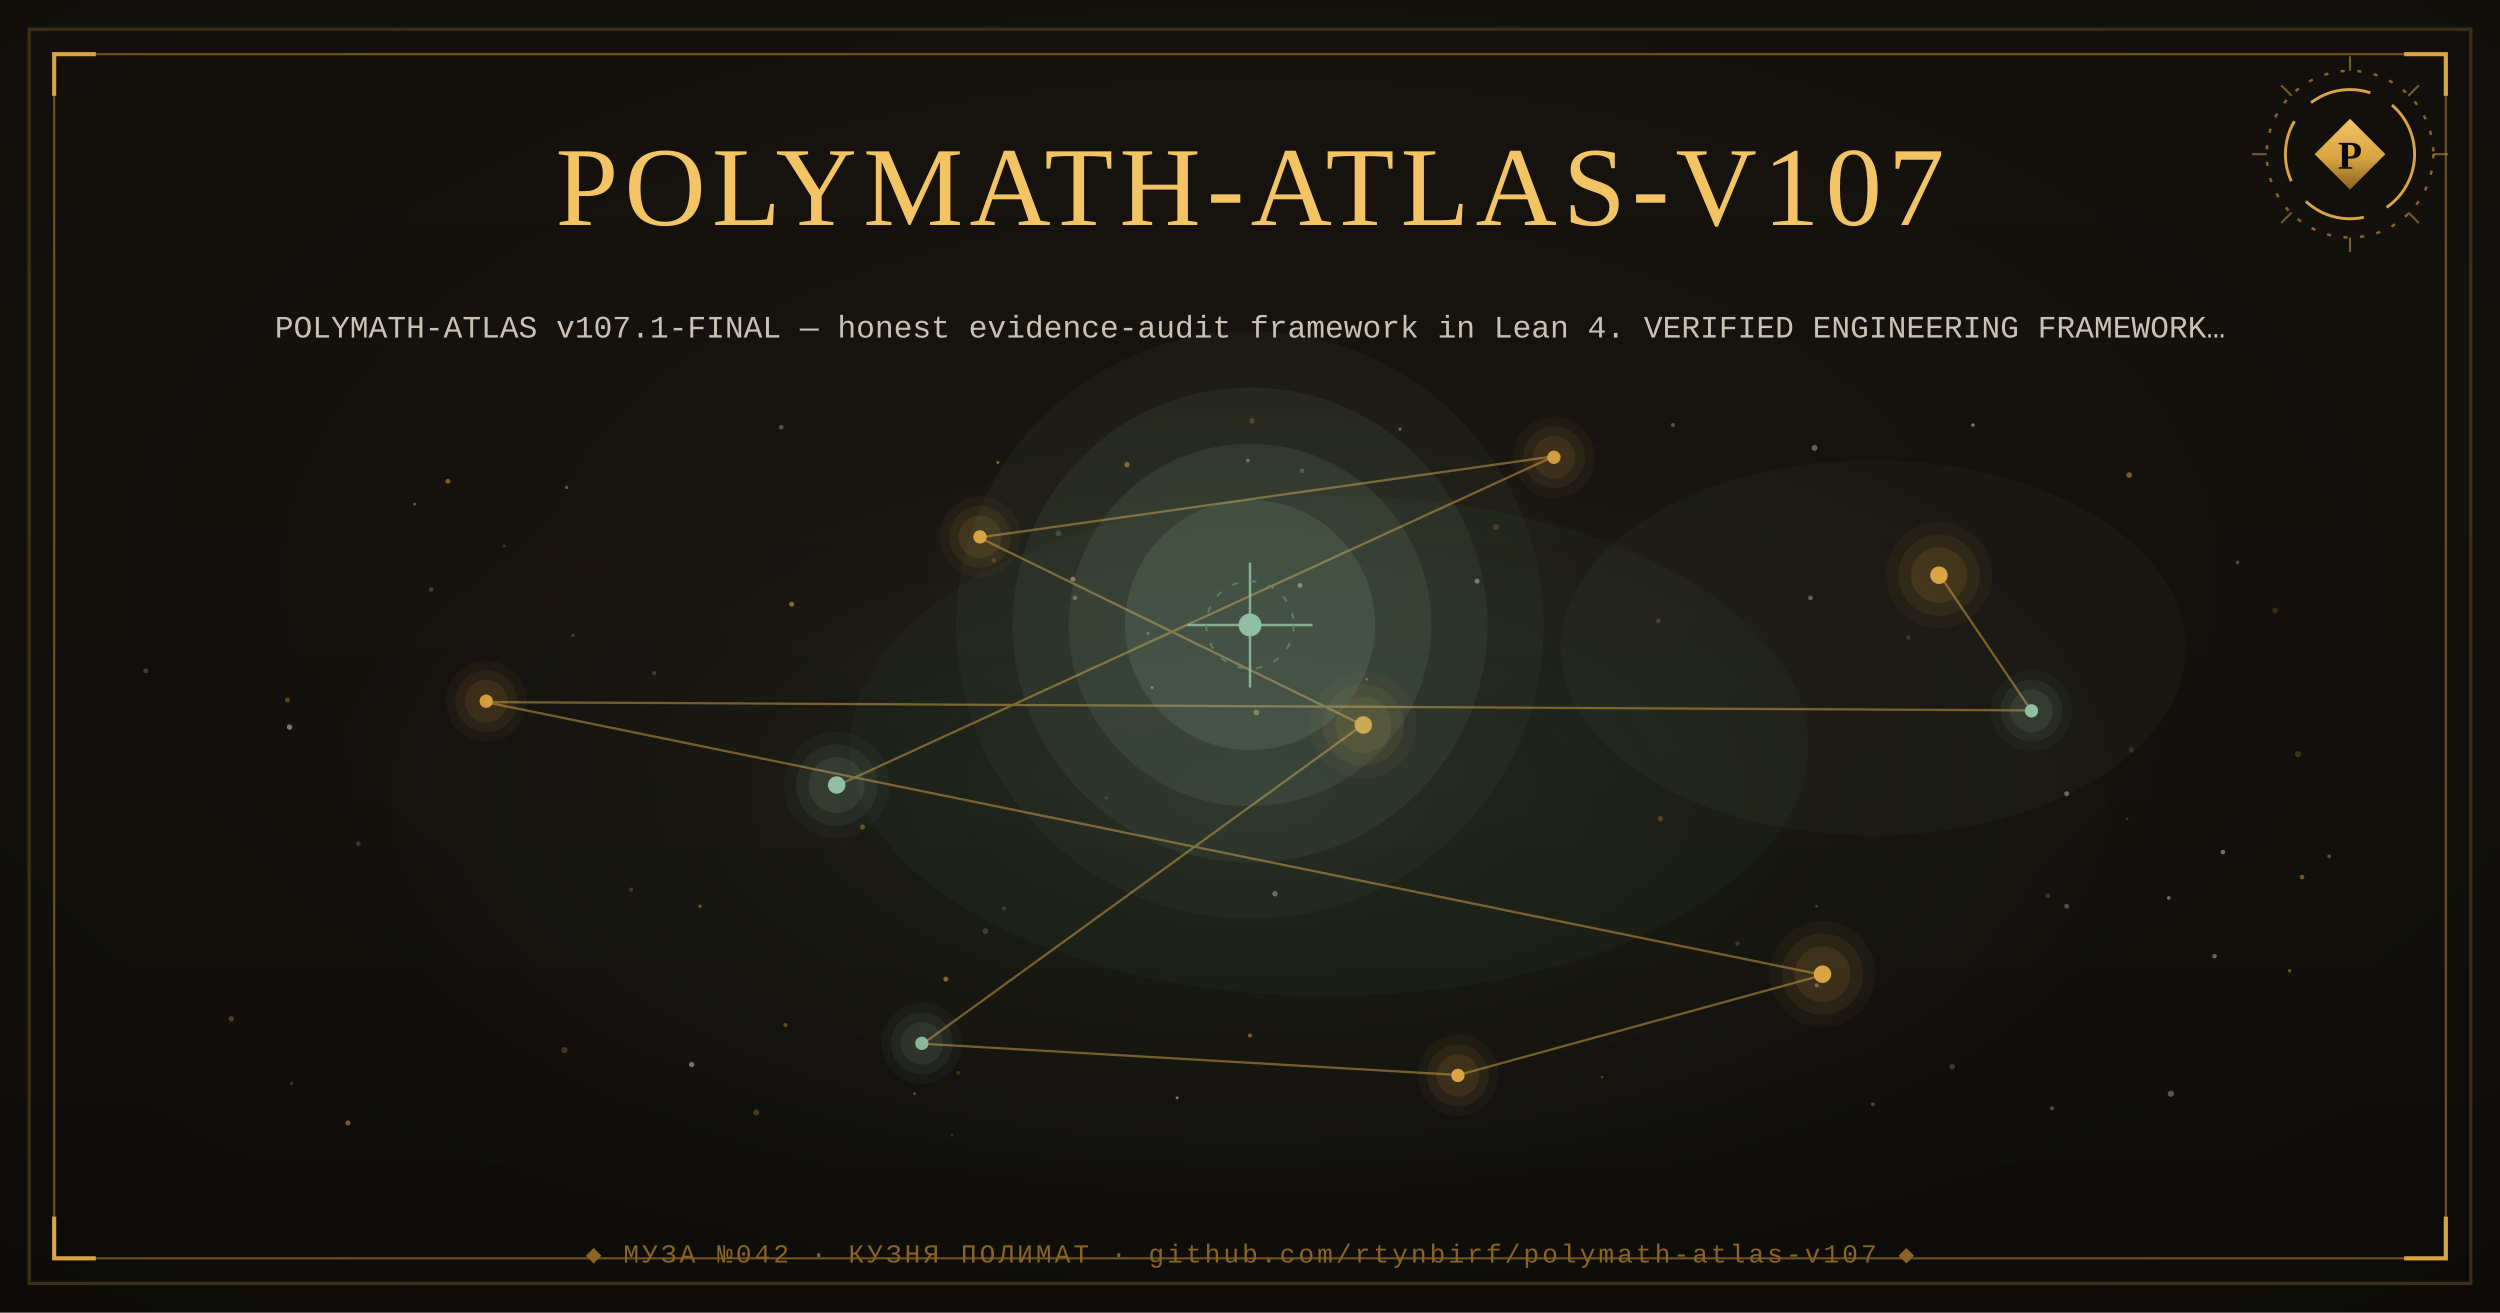
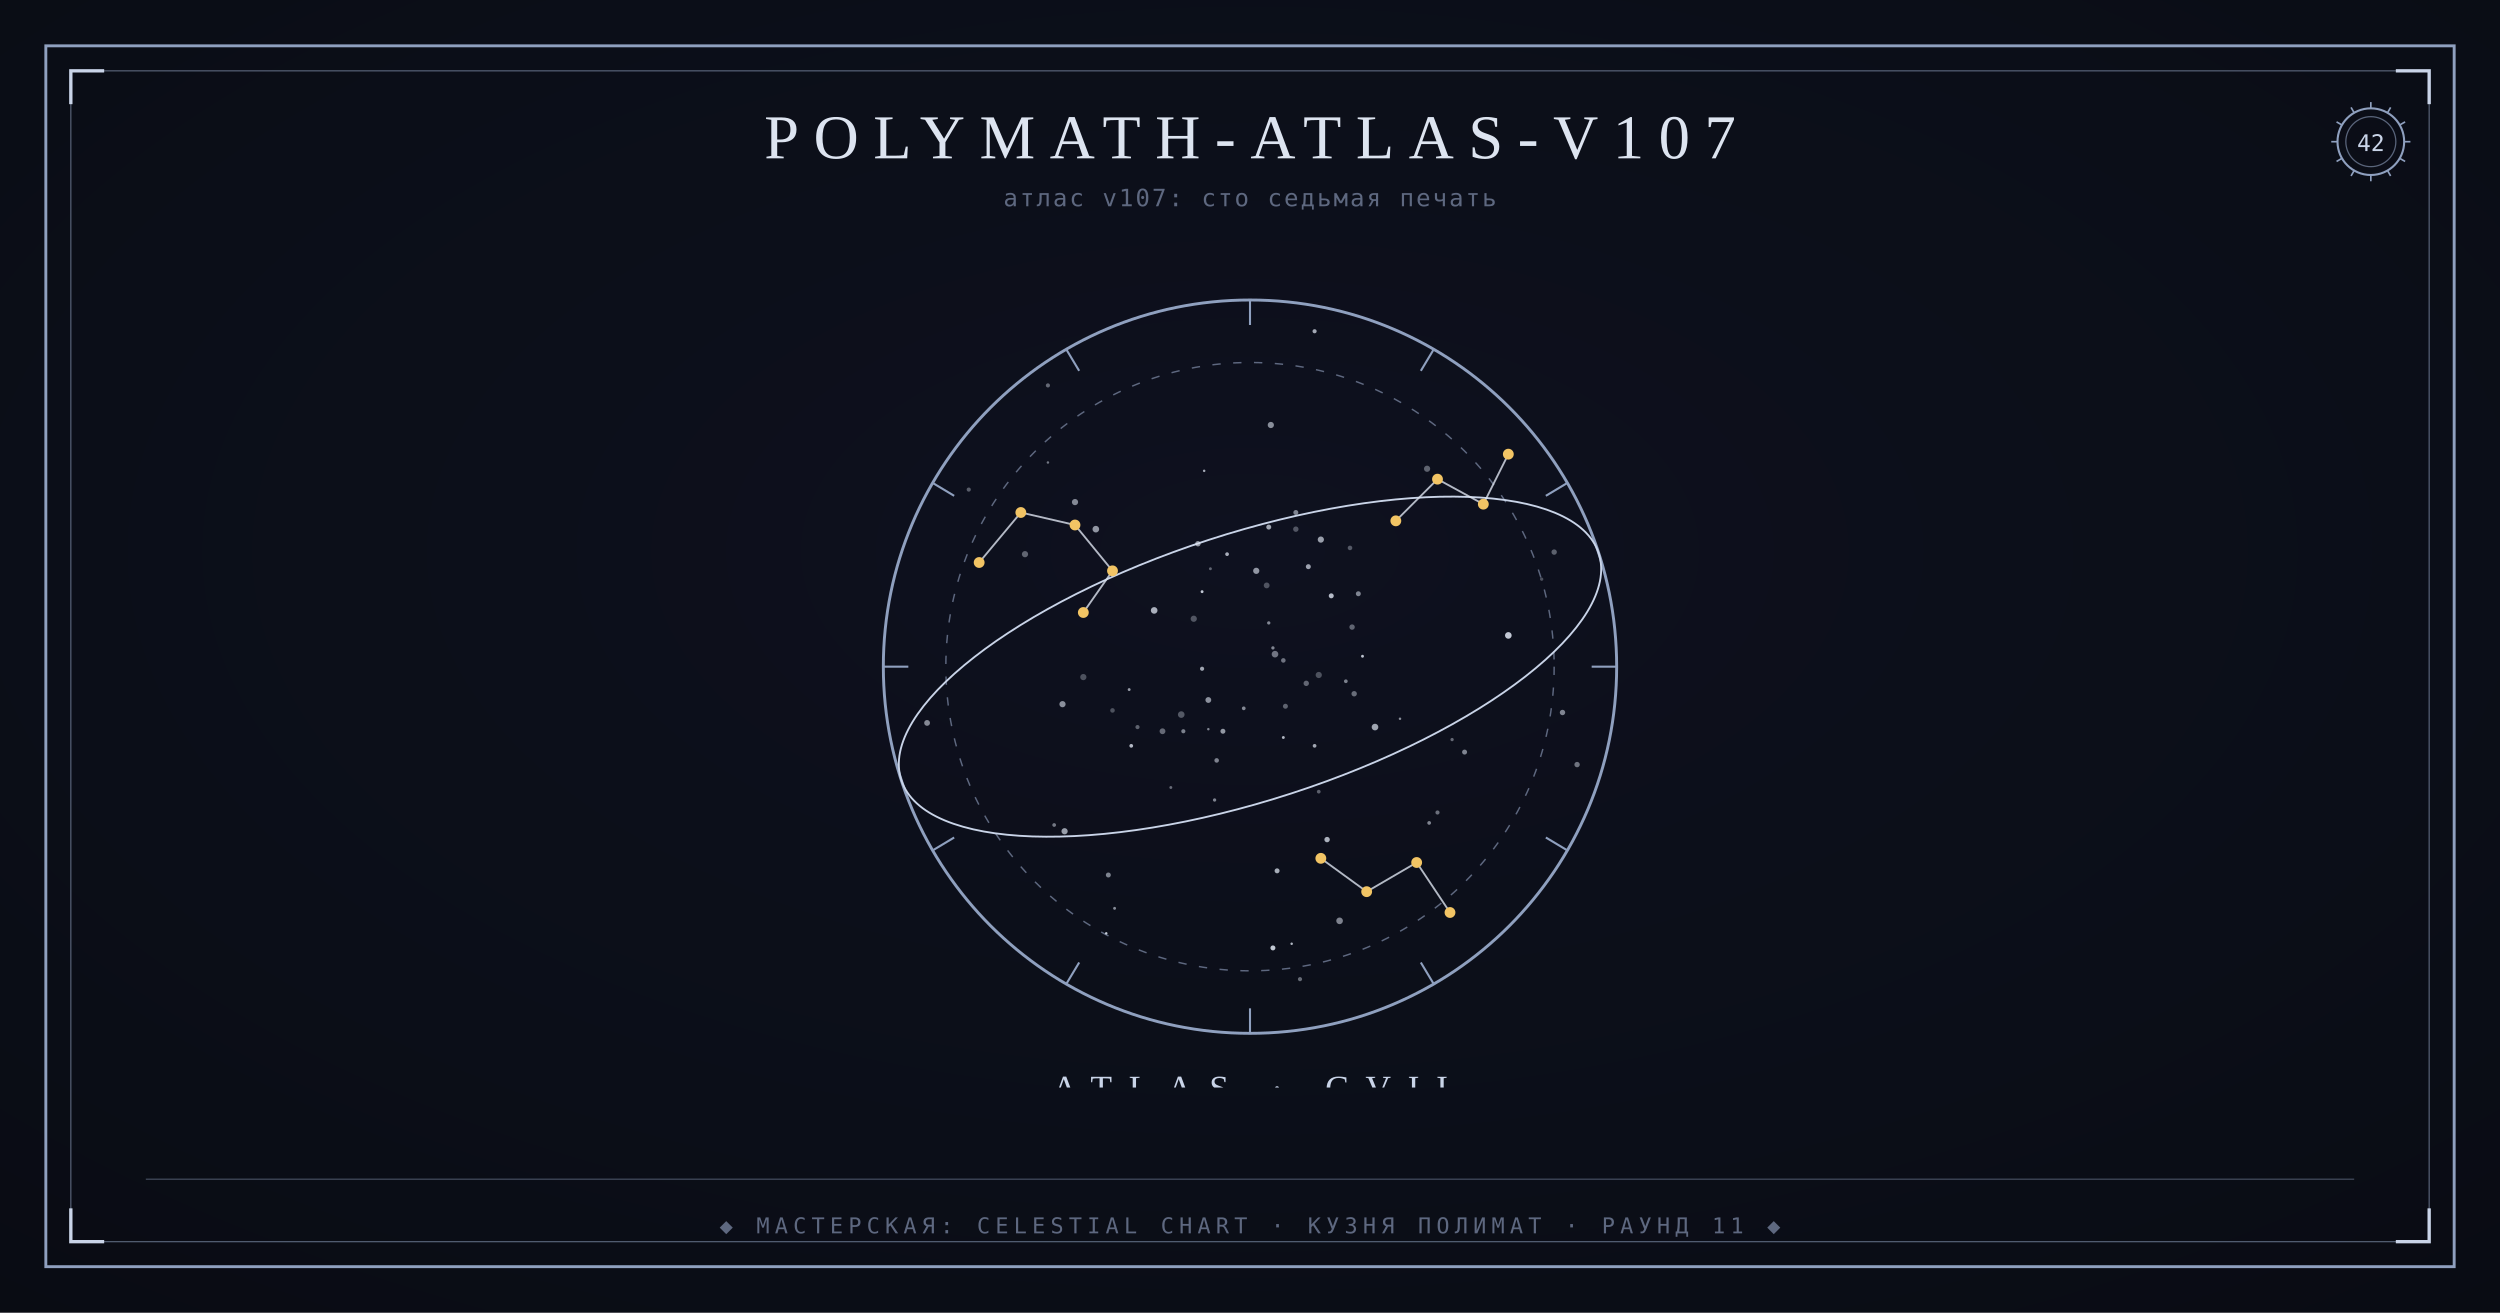
<svg xmlns="http://www.w3.org/2000/svg" viewBox="0 0 1200 630" width="1200" height="630">
-   <defs>
-     <linearGradient id="bg" x1="0" y1="0" x2="0" y2="1">
-       <stop offset="0" stop-color="#17120C" />
-       <stop offset="0.55" stop-color="#12100C" />
-       <stop offset="1" stop-color="#0B0A08" />
-     </linearGradient>
-     <linearGradient id="gGold" x1="0" y1="0" x2="0" y2="1">
-       <stop offset="0" stop-color="#F2C464" />
-       <stop offset="0.55" stop-color="#D9A441" />
-       <stop offset="1" stop-color="#8A6420" />
-     </linearGradient>
-     <linearGradient id="gGoldX" x1="0" y1="0" x2="1" y2="0">
-       <stop offset="0" stop-color="#8A6420" stop-opacity="0" />
-       <stop offset="0.5" stop-color="#F2C464" />
-       <stop offset="1" stop-color="#8A6420" stop-opacity="0" />
-     </linearGradient>
-     <radialGradient id="gVig" cx="0.5" cy="0.44" r="0.85">
-       <stop offset="0" stop-color="#1C1610" />
-       <stop offset="0.6" stop-color="#12100C" />
-       <stop offset="1" stop-color="#0B0A08" />
-     </radialGradient>
-     <radialGradient id="gMood" cx="0.5" cy="0.5" r="0.5">
-       <stop offset="0" stop-color="#5E8B6A" stop-opacity="0.13" />
-       <stop offset="1" stop-color="#5E8B6A" stop-opacity="0" />
-     </radialGradient>
-   </defs>
-   <rect width="1200" height="630" fill="url(#bg)" />
-   <rect width="1200" height="630" fill="url(#gVig)" opacity="0.6" />
-   <rect x="150" y="170" width="900" height="420" fill="url(#gMood)" />
-   <rect x="14" y="14" width="1172" height="602" fill="none" stroke="#3A2E14" stroke-width="1.6" />
-   <rect x="26" y="26" width="1148" height="578" fill="none" stroke="#8A6420" stroke-width="1" opacity="0.8" />
-   <path d="M 26 46 V 26 H 46" stroke="#D9A441" stroke-width="2" fill="none" />
-   <path d="M 1154 26 H 1174 V 46" stroke="#D9A441" stroke-width="2" fill="none" />
-   <path d="M 1174 584 V 604 H 1154" stroke="#D9A441" stroke-width="2" fill="none" />
-   <path d="M 46 604 H 26 V 584" stroke="#D9A441" stroke-width="2" fill="none" />
-   <text x="600" y="108" text-anchor="middle" font-family="Georgia, 'Times New Roman', serif" font-size="54" fill="#F2C464" letter-spacing="3">POLYMATH-ATLAS-V107</text>
-   <line x1="240" y1="132" x2="960" y2="132" stroke="url(#gGoldX)" stroke-width="2" />
-   <text x="600" y="162" text-anchor="middle" font-family="'Courier New', monospace" font-size="15" fill="#C9C2B4">POLYMATH-ATLAS v107.1-FINAL — honest evidence-audit framework in Lean 4. VERIFIED ENGINEERING FRAMEWORK…</text>
-   <ellipse cx="638" cy="358" rx="230" ry="120" fill="#5E8B6A" opacity="0.05" />
-   <ellipse cx="899" cy="311" rx="150" ry="90" fill="#8FBF9F" opacity="0.04" />
-   <circle cx="601" cy="202" r="1.3" fill="#D9A441" opacity="0.26" />
-   <circle cx="992" cy="435" r="1.2" fill="#C9C2B4" opacity="0.35" />
-   <circle cx="479" cy="222" r="0.7" fill="#D9A441" opacity="0.59" />
-   <circle cx="531" cy="383" r="0.8" fill="#C9C2B4" opacity="0.15" />
-   <circle cx="565" cy="527" r="0.7" fill="#C9C2B4" opacity="0.60" />
-   <circle cx="111" cy="489" r="1.3" fill="#D9A441" opacity="0.33" />
-   <circle cx="363" cy="534" r="1.4" fill="#D9A441" opacity="0.30" />
-   <circle cx="477" cy="269" r="1.1" fill="#D9A441" opacity="0.24" />
-   <circle cx="242" cy="262" r="0.8" fill="#C9C2B4" opacity="0.20" />
-   <circle cx="1063" cy="459" r="1.1" fill="#C9C2B4" opacity="0.47" />
-   <circle cx="796" cy="298" r="1.1" fill="#D9A441" opacity="0.26" />
-   <circle cx="1022" cy="228" r="1.4" fill="#D9A441" opacity="0.49" />
-   <circle cx="332" cy="511" r="1.3" fill="#C9C2B4" opacity="0.53" />
-   <circle cx="473" cy="447" r="1.4" fill="#C9C2B4" opacity="0.22" />
-   <circle cx="709" cy="279" r="1.2" fill="#C9C2B4" opacity="0.53" />
-   <circle cx="336" cy="435" r="0.8" fill="#D9A441" opacity="0.49" />
-   <circle cx="272" cy="234" r="0.8" fill="#D9A441" opacity="0.46" />
-   <circle cx="937" cy="512" r="1.4" fill="#C9C2B4" opacity="0.22" />
-   <circle cx="460" cy="515" r="0.9" fill="#D9A441" opacity="0.25" />
-   <circle cx="482" cy="436" r="1.0" fill="#C9C2B4" opacity="0.19" />
-   <circle cx="916" cy="306" r="1.0" fill="#C9C2B4" opacity="0.18" />
-   <circle cx="612" cy="429" r="1.3" fill="#C9C2B4" opacity="0.46" />
-   <circle cx="140" cy="520" r="0.8" fill="#C9C2B4" opacity="0.21" />
-   <circle cx="600" cy="497" r="1.0" fill="#D9A441" opacity="0.47" />
-   <circle cx="271" cy="504" r="1.5" fill="#D9A441" opacity="0.24" />
-   <circle cx="672" cy="206" r="0.7" fill="#C9C2B4" opacity="0.51" />
-   <circle cx="380" cy="290" r="1.2" fill="#D9A441" opacity="0.58" />
-   <circle cx="457" cy="545" r="0.6" fill="#D9A441" opacity="0.21" />
-   <circle cx="992" cy="381" r="1.2" fill="#C9C2B4" opacity="0.46" />
-   <circle cx="553" cy="330" r="0.7" fill="#C9C2B4" opacity="0.53" />
-   <circle cx="718" cy="253" r="1.5" fill="#D9A441" opacity="0.22" />
-   <circle cx="454" cy="470" r="1.2" fill="#D9A441" opacity="0.56" />
-   <circle cx="508" cy="256" r="1.4" fill="#C9C2B4" opacity="0.21" />
-   <circle cx="199" cy="242" r="0.7" fill="#D9A441" opacity="0.51" />
-   <circle cx="769" cy="517" r="0.7" fill="#D9A441" opacity="0.31" />
-   <circle cx="167" cy="539" r="1.2" fill="#D9A441" opacity="0.54" />
-   <circle cx="1118" cy="411" r="0.9" fill="#C9C2B4" opacity="0.37" />
-   <circle cx="1099" cy="466" r="0.8" fill="#D9A441" opacity="0.49" />
-   <circle cx="172" cy="405" r="1.1" fill="#C9C2B4" opacity="0.23" />
-   <circle cx="70" cy="322" r="1.2" fill="#C9C2B4" opacity="0.24" />
-   <circle cx="1074" cy="270" r="0.9" fill="#C9C2B4" opacity="0.31" />
-   <circle cx="869" cy="287" r="1.1" fill="#C9C2B4" opacity="0.43" />
-   <circle cx="215" cy="231" r="1.2" fill="#D9A441" opacity="0.51" />
-   <circle cx="834" cy="453" r="1.1" fill="#C9C2B4" opacity="0.19" />
-   <circle cx="377" cy="492" r="1.0" fill="#D9A441" opacity="0.37" />
-   <circle cx="899" cy="530" r="0.9" fill="#C9C2B4" opacity="0.33" />
-   <circle cx="983" cy="430" r="1.2" fill="#D9A441" opacity="0.23" />
-   <circle cx="1092" cy="293" r="1.3" fill="#D9A441" opacity="0.18" />
-   <circle cx="872" cy="473" r="1.0" fill="#C9C2B4" opacity="0.40" />
-   <circle cx="1105" cy="421" r="1.1" fill="#D9A441" opacity="0.49" />
-   <circle cx="797" cy="393" r="1.3" fill="#D9A441" opacity="0.30" />
-   <circle cx="275" cy="305" r="0.8" fill="#D9A441" opacity="0.30" />
-   <circle cx="1041" cy="431" r="0.9" fill="#C9C2B4" opacity="0.52" />
-   <circle cx="551" cy="304" r="0.8" fill="#C9C2B4" opacity="0.34" />
-   <circle cx="375" cy="205" r="1.1" fill="#C9C2B4" opacity="0.36" />
-   <circle cx="541" cy="223" r="1.3" fill="#D9A441" opacity="0.51" />
-   <circle cx="656" cy="326" r="0.7" fill="#C9C2B4" opacity="0.34" />
-   <circle cx="439" cy="525" r="0.7" fill="#C9C2B4" opacity="0.36" />
-   <circle cx="138" cy="336" r="1.2" fill="#D9A441" opacity="0.35" />
-   <circle cx="624" cy="281" r="1.2" fill="#C9C2B4" opacity="0.55" />
-   <circle cx="1023" cy="360" r="1.3" fill="#D9A441" opacity="0.17" />
-   <circle cx="625" cy="226" r="1.1" fill="#C9C2B4" opacity="0.26" />
-   <circle cx="207" cy="283" r="1.1" fill="#C9C2B4" opacity="0.25" />
-   <circle cx="872" cy="435" r="0.7" fill="#D9A441" opacity="0.28" />
-   <circle cx="871" cy="215" r="1.4" fill="#C9C2B4" opacity="0.46" />
-   <circle cx="985" cy="532" r="1.0" fill="#C9C2B4" opacity="0.31" />
-   <circle cx="803" cy="204" r="1.0" fill="#C9C2B4" opacity="0.34" />
-   <circle cx="947" cy="204" r="0.8" fill="#C9C2B4" opacity="0.60" />
-   <circle cx="515" cy="278" r="1.2" fill="#C9C2B4" opacity="0.54" />
-   <circle cx="1067" cy="409" r="1.1" fill="#C9C2B4" opacity="0.55" />
-   <circle cx="1042" cy="525" r="1.5" fill="#C9C2B4" opacity="0.41" />
-   <circle cx="516" cy="287" r="1.1" fill="#D9A441" opacity="0.49" />
-   <circle cx="314" cy="323" r="0.9" fill="#C9C2B4" opacity="0.25" />
-   <circle cx="599" cy="221" r="0.9" fill="#C9C2B4" opacity="0.44" />
-   <circle cx="414" cy="397" r="1.2" fill="#D9A441" opacity="0.41" />
-   <circle cx="303" cy="427" r="1.0" fill="#D9A441" opacity="0.24" />
-   <circle cx="1103" cy="362" r="1.5" fill="#D9A441" opacity="0.22" />
-   <circle cx="139" cy="349" r="1.3" fill="#C9C2B4" opacity="0.57" />
-   <circle cx="1021" cy="393" r="0.6" fill="#C9C2B4" opacity="0.23" />
-   <circle cx="603" cy="342" r="1.4" fill="#D9A441" opacity="0.53" />
-   <path d="M 402 377 L 746 219 L 470 258 L 654 348 L 443 501 L 700 516 L 875 468 L 233 337 L 975 341 L 931 276" fill="none" stroke="#D9A441" stroke-width="1.1" opacity="0.5" />
-   <circle cx="401.6" cy="376.8" r="25.5" fill="#8FBF9F" opacity="0.045" />
-   <circle cx="401.6" cy="376.8" r="19.5" fill="#8FBF9F" opacity="0.075" />
-   <circle cx="401.6" cy="376.8" r="13.4" fill="#8FBF9F" opacity="0.105" />
-   <circle cx="401.6" cy="376.8" r="4.2" fill="#8FBF9F" />
-   <g opacity="0.95">
-     <circle cx="745.9" cy="219.5" r="19.5" fill="#D9A441" opacity="0.045" />
-     <circle cx="745.9" cy="219.5" r="14.8" fill="#D9A441" opacity="0.075" />
-     <circle cx="745.9" cy="219.5" r="10.2" fill="#D9A441" opacity="0.105" />
-     <circle cx="745.9" cy="219.5" r="3.2" fill="#D9A441" />
-     <animate attributeName="opacity" values="1;0.35;1" dur="7s" repeatCount="indefinite" />
+   <rect width="1200" height="630" fill="#080A10" />
+   <radialGradient id="vig42" cx="0.5" cy="0.42" r="0.95">
+     <stop offset="0" stop-color="#0E1220" />
+     <stop offset="1" stop-color="#080A10" />
+   </radialGradient>
+   <rect width="1200" height="630" fill="url(#vig42)" opacity="0.9" />
+   <rect x="22" y="22" width="1156" height="586" fill="none" stroke="#8FA0BF" stroke-width="1.4" />
+   <rect x="34" y="34" width="1132" height="562" fill="none" stroke="#8FA0BF" stroke-width="0.6" opacity="0.55" />
+   <path d="M 34 50 L 34 34 L 50 34" fill="none" stroke="#C9D4E8" stroke-width="1.6" />
+   <path d="M 1166 50 L 1166 34 L 1150 34" fill="none" stroke="#C9D4E8" stroke-width="1.6" />
+   <path d="M 34 580 L 34 596 L 50 596" fill="none" stroke="#C9D4E8" stroke-width="1.6" />
+   <path d="M 1166 580 L 1166 596 L 1150 596" fill="none" stroke="#C9D4E8" stroke-width="1.6" />
+   <text x="600.0" y="76" text-anchor="middle" font-family="Georgia, 'Times New Roman', serif" font-size="30" fill="#DDE4F0" letter-spacing="7">POLYMATH-ATLAS-V107</text>
+   <text x="600.0" y="99" text-anchor="middle" font-family="'Cascadia Mono', ui-monospace, Consolas, monospace" font-size="11.5" fill="#5E6880" letter-spacing="1">атлас v107: сто седьмая печать</text>
+   <g transform="translate(1138,68)">
+     <circle r="16" fill="none" stroke="#8FA0BF" stroke-width="1" />
+     <circle r="12" fill="none" stroke="#8FA0BF" stroke-width="0.6" opacity="0.6" />
+     <text y="4.5" text-anchor="middle" font-family="'Cascadia Mono', ui-monospace, Consolas, monospace" font-size="11" fill="#C9D4E8">42</text>
+     <g stroke="#8FA0BF" stroke-width="0.8">
+       <line x1="0" y1="-19" x2="0" y2="-16" transform="rotate(0)" />
+       <line x1="0" y1="-19" x2="0" y2="-16" transform="rotate(30)" />
+       <line x1="0" y1="-19" x2="0" y2="-16" transform="rotate(60)" />
+       <line x1="0" y1="-19" x2="0" y2="-16" transform="rotate(90)" />
+       <line x1="0" y1="-19" x2="0" y2="-16" transform="rotate(120)" />
+       <line x1="0" y1="-19" x2="0" y2="-16" transform="rotate(150)" />
+       <line x1="0" y1="-19" x2="0" y2="-16" transform="rotate(180)" />
+       <line x1="0" y1="-19" x2="0" y2="-16" transform="rotate(210)" />
+       <line x1="0" y1="-19" x2="0" y2="-16" transform="rotate(240)" />
+       <line x1="0" y1="-19" x2="0" y2="-16" transform="rotate(270)" />
+       <line x1="0" y1="-19" x2="0" y2="-16" transform="rotate(300)" />
+       <line x1="0" y1="-19" x2="0" y2="-16" transform="rotate(330)" />
+     </g>
  </g>
-   <circle cx="470.4" cy="257.7" r="19.5" fill="#D9A441" opacity="0.045" />
-   <circle cx="470.4" cy="257.7" r="14.8" fill="#D9A441" opacity="0.075" />
-   <circle cx="470.4" cy="257.7" r="10.2" fill="#D9A441" opacity="0.105" />
-   <circle cx="470.4" cy="257.7" r="3.2" fill="#D9A441" />
-   <circle cx="654.4" cy="348.0" r="25.5" fill="#D9A441" opacity="0.045" />
-   <circle cx="654.4" cy="348.0" r="19.5" fill="#D9A441" opacity="0.075" />
-   <circle cx="654.4" cy="348.0" r="13.4" fill="#D9A441" opacity="0.105" />
-   <circle cx="654.4" cy="348.0" r="4.2" fill="#D9A441" />
-   <g opacity="0.95">
-     <circle cx="442.5" cy="500.8" r="19.5" fill="#8FBF9F" opacity="0.045" />
-     <circle cx="442.5" cy="500.8" r="14.8" fill="#8FBF9F" opacity="0.075" />
-     <circle cx="442.5" cy="500.8" r="10.2" fill="#8FBF9F" opacity="0.105" />
-     <circle cx="442.5" cy="500.8" r="3.2" fill="#8FBF9F" />
-     <animate attributeName="opacity" values="1;0.35;1" dur="4s" repeatCount="indefinite" />
+   <line x1="70" y1="566" x2="1130" y2="566" stroke="#8FA0BF" stroke-width="0.5" opacity="0.5" />
+   <text x="600.0" y="592" text-anchor="middle" font-family="'Cascadia Mono', ui-monospace, Consolas, monospace" font-size="10.5" fill="#5E6880" letter-spacing="2.5">◆ МАСТЕРСКАЯ: CELESTIAL CHART · КУЗНЯ ПОЛИМАТ · РАУНД 11 ◆</text>
+   <clipPath id="clip42">
+     <rect x="70" y="118" width="1060" height="404" />
+   </clipPath>
+   <g clip-path="url(#clip42)">
+     <circle cx="600.0" cy="320.0" r="176" fill="none" stroke="#8FA0BF" stroke-width="1.4" />
+     <circle cx="600.0" cy="320.0" r="146" fill="none" stroke="#5E6880" stroke-width="0.7" stroke-dasharray="4 6" />
+     <ellipse cx="600.0" cy="320.0" rx="176" ry="64" fill="none" stroke="#C9D4E8" stroke-width="0.9" transform="rotate(-18 600.0 320.0)" />
+     <line x1="764" y1="320" x2="776" y2="320" stroke="#8FA0BF" stroke-width="1" />
+     <line x1="742" y1="402" x2="752" y2="408" stroke="#8FA0BF" stroke-width="1" />
+     <line x1="682" y1="462" x2="688" y2="472" stroke="#8FA0BF" stroke-width="1" />
+     <line x1="600" y1="484" x2="600" y2="496" stroke="#8FA0BF" stroke-width="1" />
+     <line x1="518" y1="462" x2="512" y2="472" stroke="#8FA0BF" stroke-width="1" />
+     <line x1="458" y1="402" x2="448" y2="408" stroke="#8FA0BF" stroke-width="1" />
+     <line x1="436" y1="320" x2="424" y2="320" stroke="#8FA0BF" stroke-width="1" />
+     <line x1="458" y1="238" x2="448" y2="232" stroke="#8FA0BF" stroke-width="1" />
+     <line x1="518" y1="178" x2="512" y2="168" stroke="#8FA0BF" stroke-width="1" />
+     <line x1="600" y1="156" x2="600" y2="144" stroke="#8FA0BF" stroke-width="1" />
+     <line x1="682" y1="178" x2="688" y2="168" stroke="#8FA0BF" stroke-width="1" />
+     <line x1="742" y1="238" x2="752" y2="232" stroke="#8FA0BF" stroke-width="1" />
+     <path d="M 470 270 L 490 246 L 516 252 L 534 274 L 520 294" fill="none" stroke="#DDE4F0" stroke-width="0.9" opacity="0.8" />
+     <circle cx="470" cy="270" r="2.6" fill="#F2C464" />
+     <circle cx="490" cy="246" r="2.6" fill="#F2C464" />
+     <circle cx="516" cy="252" r="2.6" fill="#F2C464" />
+     <circle cx="534" cy="274" r="2.6" fill="#F2C464" />
+     <circle cx="520" cy="294" r="2.6" fill="#F2C464" />
+     <path d="M 670 250 L 690 230 L 712 242 L 724 218" fill="none" stroke="#DDE4F0" stroke-width="0.9" opacity="0.8" />
+     <circle cx="670" cy="250" r="2.6" fill="#F2C464" />
+     <circle cx="690" cy="230" r="2.6" fill="#F2C464" />
+     <circle cx="712" cy="242" r="2.6" fill="#F2C464" />
+     <circle cx="724" cy="218" r="2.6" fill="#F2C464" />
+     <path d="M 634 412 L 656 428 L 680 414 L 696 438" fill="none" stroke="#DDE4F0" stroke-width="0.9" opacity="0.8" />
+     <circle cx="634" cy="412" r="2.6" fill="#F2C464" />
+     <circle cx="656" cy="428" r="2.6" fill="#F2C464" />
+     <circle cx="680" cy="414" r="2.6" fill="#F2C464" />
+     <circle cx="696" cy="438" r="2.6" fill="#F2C464" />
+     <circle cx="611" cy="311" r="0.8" fill="#DDE4F0" opacity="0.56" />
+     <circle cx="610" cy="204" r="1.5" fill="#DDE4F0" opacity="0.59" />
+     <circle cx="750" cy="342" r="1.3" fill="#DDE4F0" opacity="0.55" />
+     <circle cx="612" cy="314" r="1.6" fill="#DDE4F0" opacity="0.48" />
+     <circle cx="648" cy="263" r="1.1" fill="#DDE4F0" opacity="0.34" />
+     <circle cx="628" cy="272" r="1.2" fill="#DDE4F0" opacity="0.69" />
+     <circle cx="608" cy="281" r="1.4" fill="#DDE4F0" opacity="0.32" />
+     <circle cx="542" cy="331" r="0.7" fill="#DDE4F0" opacity="0.66" />
+     <circle cx="510" cy="338" r="1.5" fill="#DDE4F0" opacity="0.60" />
+     <circle cx="558" cy="351" r="1.4" fill="#DDE4F0" opacity="0.42" />
+     <circle cx="631" cy="358" r="0.9" fill="#DDE4F0" opacity="0.71" />
+     <circle cx="697" cy="355" r="0.8" fill="#DDE4F0" opacity="0.42" />
+     <circle cx="703" cy="361" r="1.2" fill="#DDE4F0" opacity="0.55" />
+     <circle cx="503" cy="185" r="1.0" fill="#DDE4F0" opacity="0.42" />
+     <circle cx="724" cy="305" r="1.6" fill="#DDE4F0" opacity="0.87" />
+     <circle cx="646" cy="327" r="0.9" fill="#DDE4F0" opacity="0.53" />
+     <circle cx="492" cy="266" r="1.5" fill="#DDE4F0" opacity="0.40" />
+     <circle cx="757" cy="367" r="1.3" fill="#DDE4F0" opacity="0.47" />
+     <circle cx="535" cy="436" r="0.7" fill="#DDE4F0" opacity="0.59" />
+     <circle cx="609" cy="253" r="1.2" fill="#DDE4F0" opacity="0.70" />
+     <circle cx="616" cy="317" r="1.1" fill="#DDE4F0" opacity="0.47" />
+     <circle cx="690" cy="390" r="1.0" fill="#DDE4F0" opacity="0.45" />
+     <circle cx="577" cy="321" r="1.0" fill="#DDE4F0" opacity="0.70" />
+     <circle cx="631" cy="159" r="1.0" fill="#DDE4F0" opacity="0.72" />
+     <circle cx="624" cy="470" r="1.0" fill="#DDE4F0" opacity="0.43" />
+     <circle cx="672" cy="345" r="0.6" fill="#DDE4F0" opacity="0.59" />
+     <circle cx="526" cy="254" r="1.6" fill="#DDE4F0" opacity="0.63" />
+     <circle cx="746" cy="265" r="1.3" fill="#DDE4F0" opacity="0.38" />
+     <circle cx="511" cy="399" r="1.5" fill="#DDE4F0" opacity="0.67" />
+     <circle cx="531" cy="448" r="0.6" fill="#DDE4F0" opacity="0.88" />
+     <circle cx="660" cy="349" r="1.6" fill="#DDE4F0" opacity="0.70" />
+     <circle cx="611" cy="455" r="1.2" fill="#DDE4F0" opacity="0.87" />
+     <circle cx="587" cy="351" r="1.2" fill="#DDE4F0" opacity="0.64" />
+     <circle cx="634" cy="259" r="1.5" fill="#DDE4F0" opacity="0.67" />
+     <circle cx="575" cy="261" r="1.3" fill="#DDE4F0" opacity="0.65" />
+     <circle cx="613" cy="418" r="1.2" fill="#DDE4F0" opacity="0.74" />
+     <circle cx="543" cy="358" r="0.9" fill="#DDE4F0" opacity="0.80" />
+     <circle cx="622" cy="246" r="1.2" fill="#DDE4F0" opacity="0.55" />
+     <circle cx="649" cy="301" r="1.3" fill="#DDE4F0" opacity="0.40" />
+     <circle cx="580" cy="336" r="1.4" fill="#DDE4F0" opacity="0.61" />
+     <circle cx="609" cy="299" r="0.8" fill="#DDE4F0" opacity="0.56" />
+     <circle cx="562" cy="378" r="0.7" fill="#DDE4F0" opacity="0.44" />
+     <circle cx="520" cy="325" r="1.5" fill="#DDE4F0" opacity="0.31" />
+     <circle cx="633" cy="324" r="1.5" fill="#DDE4F0" opacity="0.31" />
+     <circle cx="567" cy="343" r="1.6" fill="#DDE4F0" opacity="0.34" />
+     <circle cx="577" cy="284" r="0.7" fill="#DDE4F0" opacity="0.87" />
+     <circle cx="622" cy="254" r="1.3" fill="#DDE4F0" opacity="0.33" />
+     <circle cx="639" cy="286" r="1.2" fill="#DDE4F0" opacity="0.81" />
+     <circle cx="580" cy="350" r="0.6" fill="#DDE4F0" opacity="0.55" />
+     <circle cx="554" cy="293" r="1.6" fill="#DDE4F0" opacity="0.75" />
+     <circle cx="573" cy="297" r="1.5" fill="#DDE4F0" opacity="0.33" />
+     <circle cx="503" cy="222" r="0.6" fill="#DDE4F0" opacity="0.49" />
+     <circle cx="654" cy="315" r="0.7" fill="#DDE4F0" opacity="0.84" />
+     <circle cx="620" cy="453" r="0.6" fill="#DDE4F0" opacity="0.79" />
+     <circle cx="589" cy="266" r="0.9" fill="#DDE4F0" opacity="0.74" />
+     <circle cx="534" cy="341" r="1.1" fill="#DDE4F0" opacity="0.31" />
+     <circle cx="603" cy="274" r="1.5" fill="#DDE4F0" opacity="0.63" />
+     <circle cx="616" cy="354" r="0.7" fill="#DDE4F0" opacity="0.79" />
+     <circle cx="643" cy="442" r="1.6" fill="#DDE4F0" opacity="0.54" />
+     <circle cx="740" cy="278" r="0.8" fill="#DDE4F0" opacity="0.31" />
+     <circle cx="685" cy="225" r="1.5" fill="#DDE4F0" opacity="0.39" />
+     <circle cx="578" cy="226" r="0.6" fill="#DDE4F0" opacity="0.73" />
+     <circle cx="516" cy="241" r="1.5" fill="#DDE4F0" opacity="0.57" />
+     <circle cx="445" cy="347" r="1.4" fill="#DDE4F0" opacity="0.57" />
+     <circle cx="627" cy="328" r="1.3" fill="#DDE4F0" opacity="0.41" />
+     <circle cx="652" cy="285" r="1.2" fill="#DDE4F0" opacity="0.55" />
+     <circle cx="637" cy="403" r="1.3" fill="#DDE4F0" opacity="0.76" />
+     <circle cx="583" cy="384" r="0.8" fill="#DDE4F0" opacity="0.55" />
+     <circle cx="465" cy="235" r="1.0" fill="#DDE4F0" opacity="0.37" />
+     <circle cx="650" cy="333" r="1.3" fill="#DDE4F0" opacity="0.44" />
+     <circle cx="584" cy="365" r="1.1" fill="#DDE4F0" opacity="0.54" />
+     <circle cx="617" cy="339" r="1.2" fill="#DDE4F0" opacity="0.39" />
+     <circle cx="581" cy="273" r="0.7" fill="#DDE4F0" opacity="0.40" />
+     <circle cx="633" cy="380" r="0.9" fill="#DDE4F0" opacity="0.38" />
+     <circle cx="532" cy="420" r="1.2" fill="#DDE4F0" opacity="0.55" />
+     <circle cx="506" cy="396" r="0.9" fill="#DDE4F0" opacity="0.49" />
+     <circle cx="568" cy="351" r="1.0" fill="#DDE4F0" opacity="0.53" />
+     <circle cx="546" cy="349" r="1.0" fill="#DDE4F0" opacity="0.39" />
+     <circle cx="686" cy="395" r="0.9" fill="#DDE4F0" opacity="0.55" />
+     <circle cx="597" cy="340" r="0.9" fill="#DDE4F0" opacity="0.57" />
+     <text x="600.0" y="528" text-anchor="middle" font-family="Georgia, 'Times New Roman', serif" font-size="17" fill="#C9D4E8" letter-spacing="8">ATLAS · CVII</text>
  </g>
-   <circle cx="699.8" cy="516.2" r="19.5" fill="#D9A441" opacity="0.045" />
-   <circle cx="699.8" cy="516.2" r="14.8" fill="#D9A441" opacity="0.075" />
-   <circle cx="699.8" cy="516.2" r="10.2" fill="#D9A441" opacity="0.105" />
-   <circle cx="699.8" cy="516.2" r="3.2" fill="#D9A441" />
-   <circle cx="874.8" cy="467.6" r="25.5" fill="#D9A441" opacity="0.045" />
-   <circle cx="874.8" cy="467.6" r="19.5" fill="#D9A441" opacity="0.075" />
-   <circle cx="874.8" cy="467.6" r="13.4" fill="#D9A441" opacity="0.105" />
-   <circle cx="874.8" cy="467.6" r="4.2" fill="#D9A441" />
-   <g opacity="0.95">
-     <circle cx="233.4" cy="336.6" r="19.5" fill="#D9A441" opacity="0.045" />
-     <circle cx="233.4" cy="336.6" r="14.8" fill="#D9A441" opacity="0.075" />
-     <circle cx="233.4" cy="336.6" r="10.2" fill="#D9A441" opacity="0.105" />
-     <circle cx="233.4" cy="336.6" r="3.2" fill="#D9A441" />
-     <animate attributeName="opacity" values="1;0.35;1" dur="7s" repeatCount="indefinite" />
-   </g>
-   <circle cx="975.1" cy="341.2" r="19.5" fill="#8FBF9F" opacity="0.045" />
-   <circle cx="975.1" cy="341.2" r="14.8" fill="#8FBF9F" opacity="0.075" />
-   <circle cx="975.1" cy="341.2" r="10.2" fill="#8FBF9F" opacity="0.105" />
-   <circle cx="975.1" cy="341.2" r="3.2" fill="#8FBF9F" />
-   <circle cx="930.7" cy="276.1" r="25.5" fill="#D9A441" opacity="0.045" />
-   <circle cx="930.7" cy="276.1" r="19.5" fill="#D9A441" opacity="0.075" />
-   <circle cx="930.7" cy="276.1" r="13.4" fill="#D9A441" opacity="0.105" />
-   <circle cx="930.7" cy="276.1" r="4.2" fill="#D9A441" />
-   <circle cx="600.0" cy="300.0" r="141.0" fill="#8FBF9F" opacity="0.045" />
-   <circle cx="600.0" cy="300.0" r="114.0" fill="#8FBF9F" opacity="0.075" />
-   <circle cx="600.0" cy="300.0" r="87.0" fill="#8FBF9F" opacity="0.105" />
-   <circle cx="600.0" cy="300.0" r="60.0" fill="#8FBF9F" opacity="0.135" />
-   <circle cx="600" cy="300" r="5.5" fill="#8FBF9F" />
-   <path d="M 570 300 H 630 M 600 270 V 330" stroke="#8FBF9F" stroke-width="1.2" opacity="0.85" />
-   <g>
-     <circle cx="600" cy="300" r="21" fill="none" stroke="#5E8B6A" stroke-width="1" stroke-dasharray="3 6" opacity="0.8" />
-     <animateTransform attributeName="transform" type="rotate" from="0 600 300" to="360 600 300" dur="90s" repeatCount="indefinite" />
-   </g>
-   <circle cx="1128" cy="74" r="40" fill="none" stroke="#8A6420" stroke-width="1.2" stroke-dasharray="2 6" />
-   <circle cx="1128" cy="74" r="31" fill="none" stroke="#D9A441" stroke-width="1.4" stroke-dasharray="30 12" />
-   <line x1="1128" y1="34" x2="1128" y2="27" stroke="#D9A441" stroke-width="1" opacity="0.5" />
-   <line x1="1156" y1="46" x2="1161" y2="41" stroke="#D9A441" stroke-width="1" opacity="0.5" />
-   <line x1="1168" y1="74" x2="1175" y2="74" stroke="#D9A441" stroke-width="1" opacity="0.5" />
-   <line x1="1156" y1="102" x2="1161" y2="107" stroke="#D9A441" stroke-width="1" opacity="0.5" />
-   <line x1="1128" y1="114" x2="1128" y2="121" stroke="#D9A441" stroke-width="1" opacity="0.5" />
-   <line x1="1100" y1="102" x2="1095" y2="107" stroke="#D9A441" stroke-width="1" opacity="0.5" />
-   <line x1="1088" y1="74" x2="1081" y2="74" stroke="#D9A441" stroke-width="1" opacity="0.5" />
-   <line x1="1100" y1="46" x2="1095" y2="41" stroke="#D9A441" stroke-width="1" opacity="0.5" />
-   <path d="M 1128 57 L 1145 74 L 1128 91 L 1111 74 Z" fill="url(#gGold)" />
-   <text x="1128" y="81" text-anchor="middle" font-family="Georgia, 'Times New Roman', serif" font-size="19" fill="#0B0A08" font-weight="bold">P</text>
-   <text x="600" y="606" text-anchor="middle" font-family="'Courier New', monospace" font-size="12.5" fill="#8A6420" letter-spacing="1.5">◆ МУЗА №042 · КУЗНЯ ПОЛИМАТ · github.com/rtynbirf/polymath-atlas-v107 ◆</text>
</svg>
